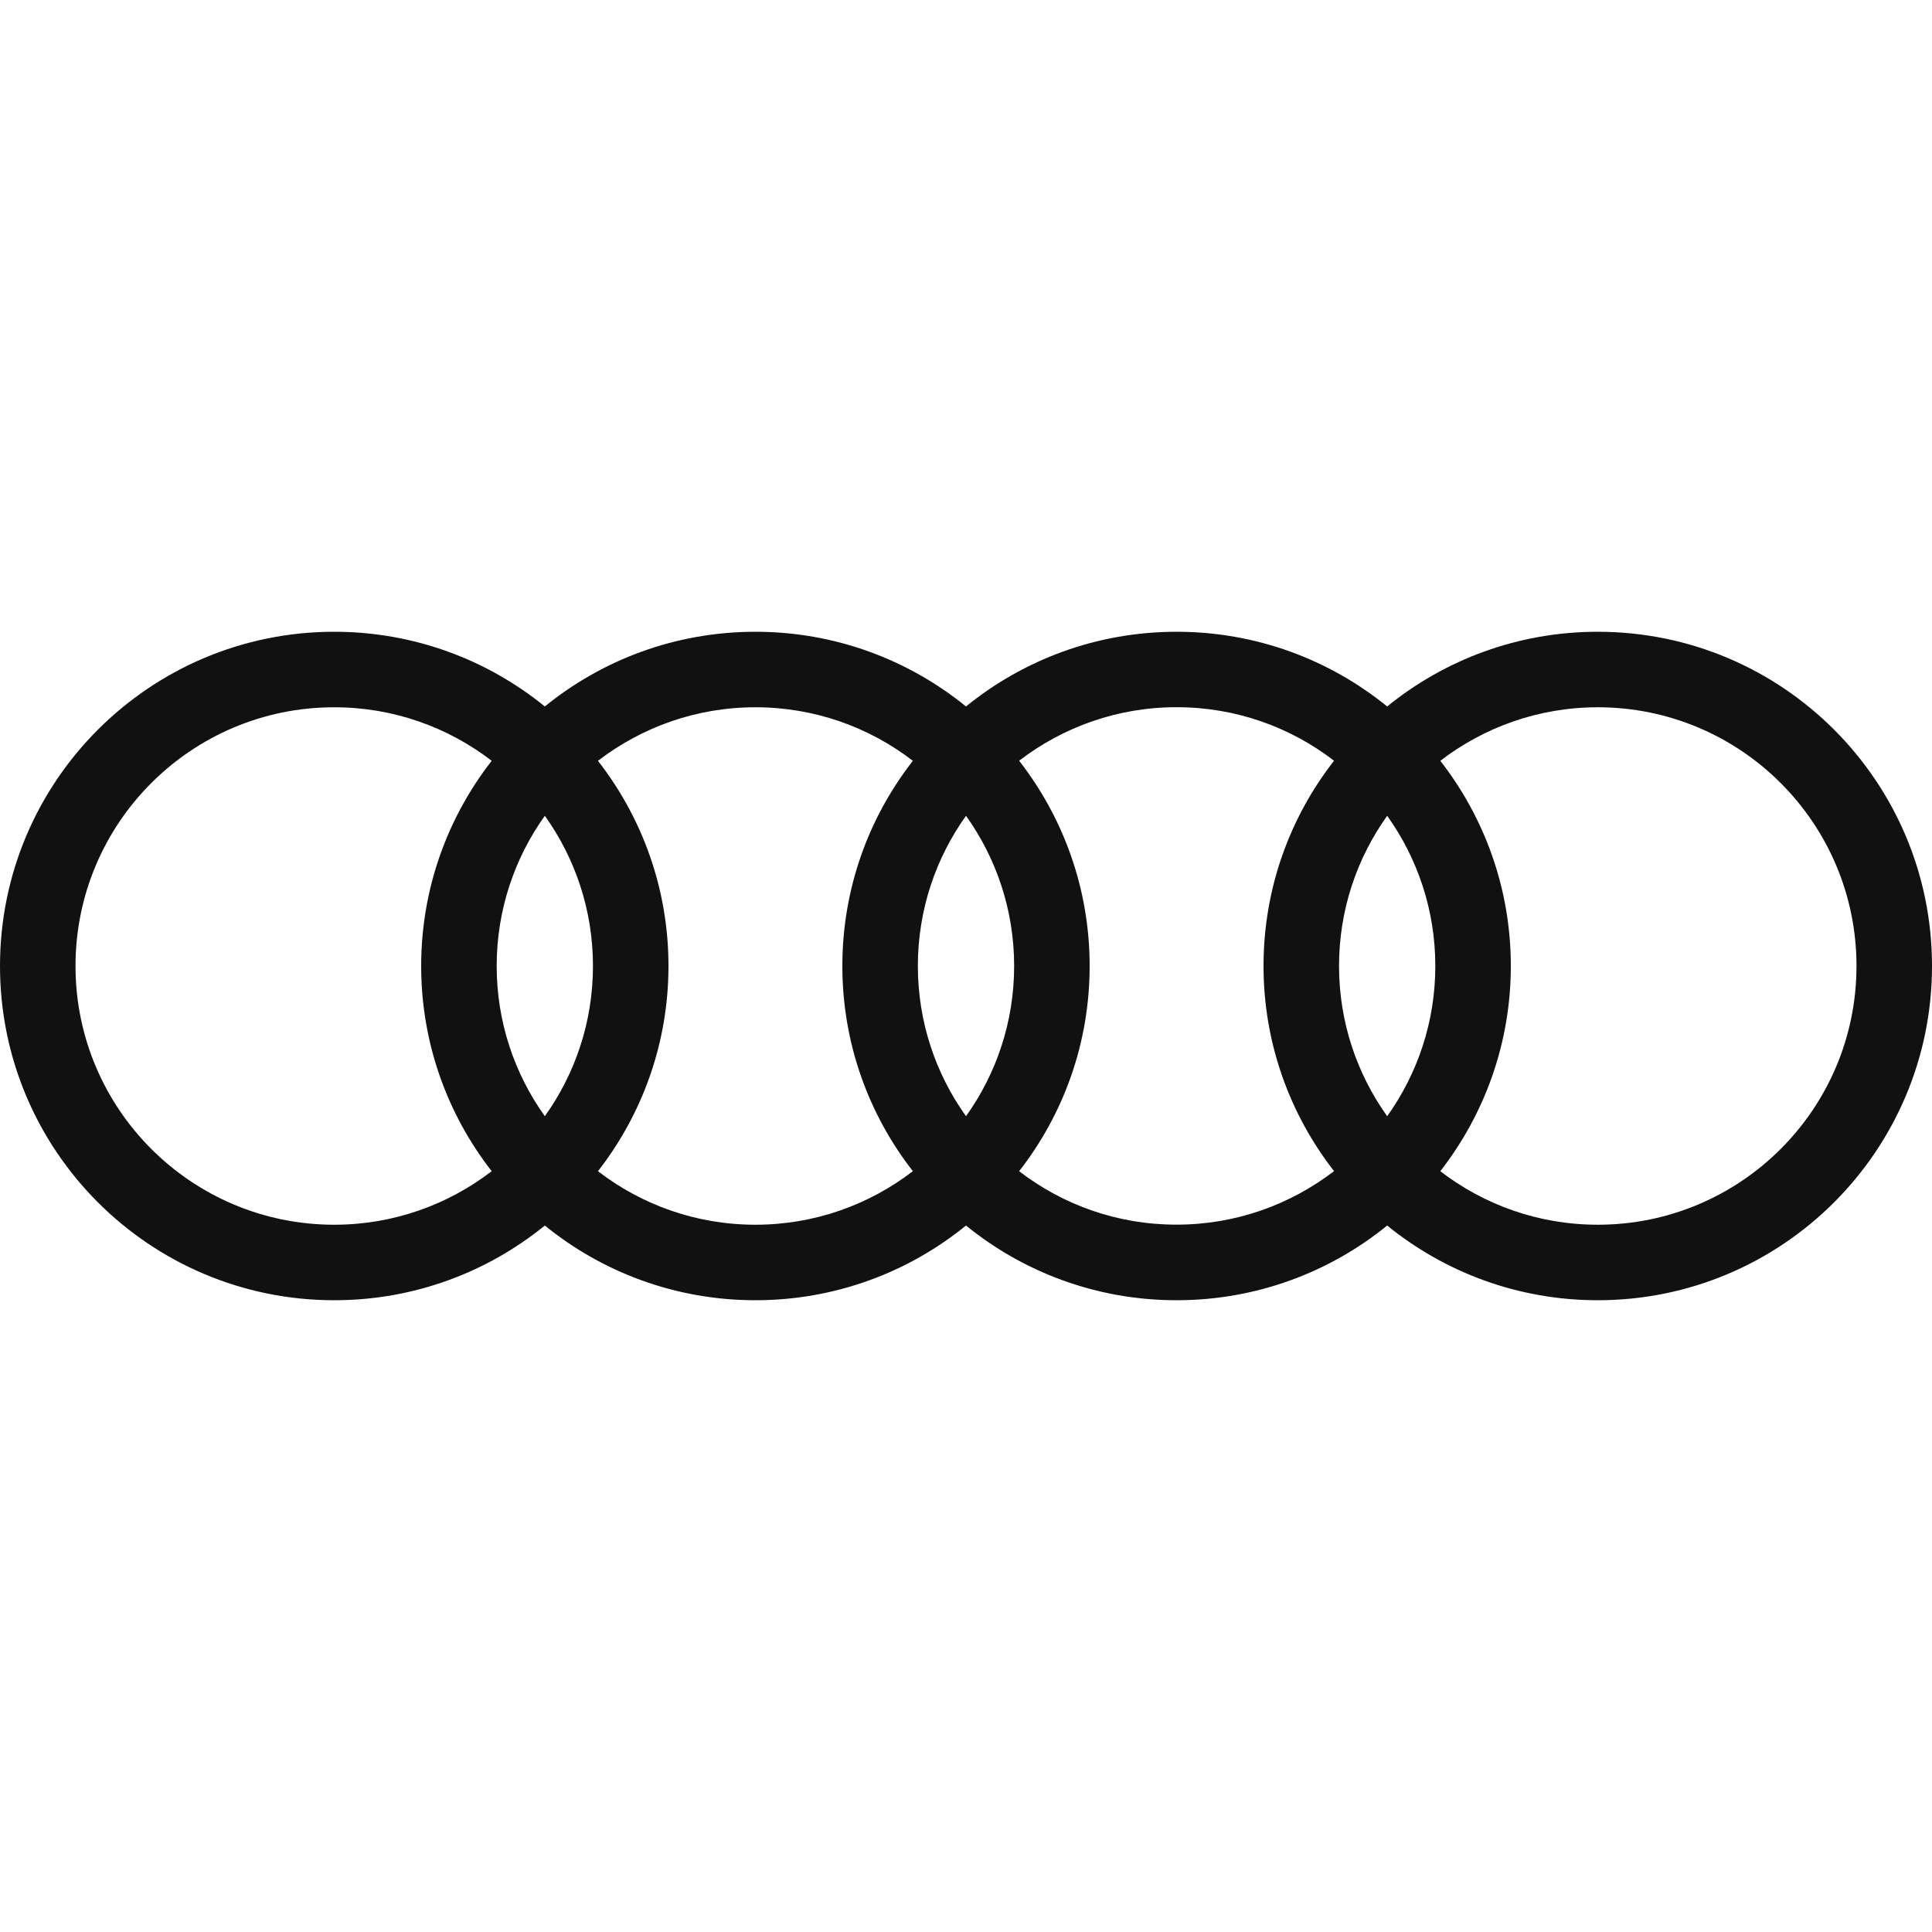
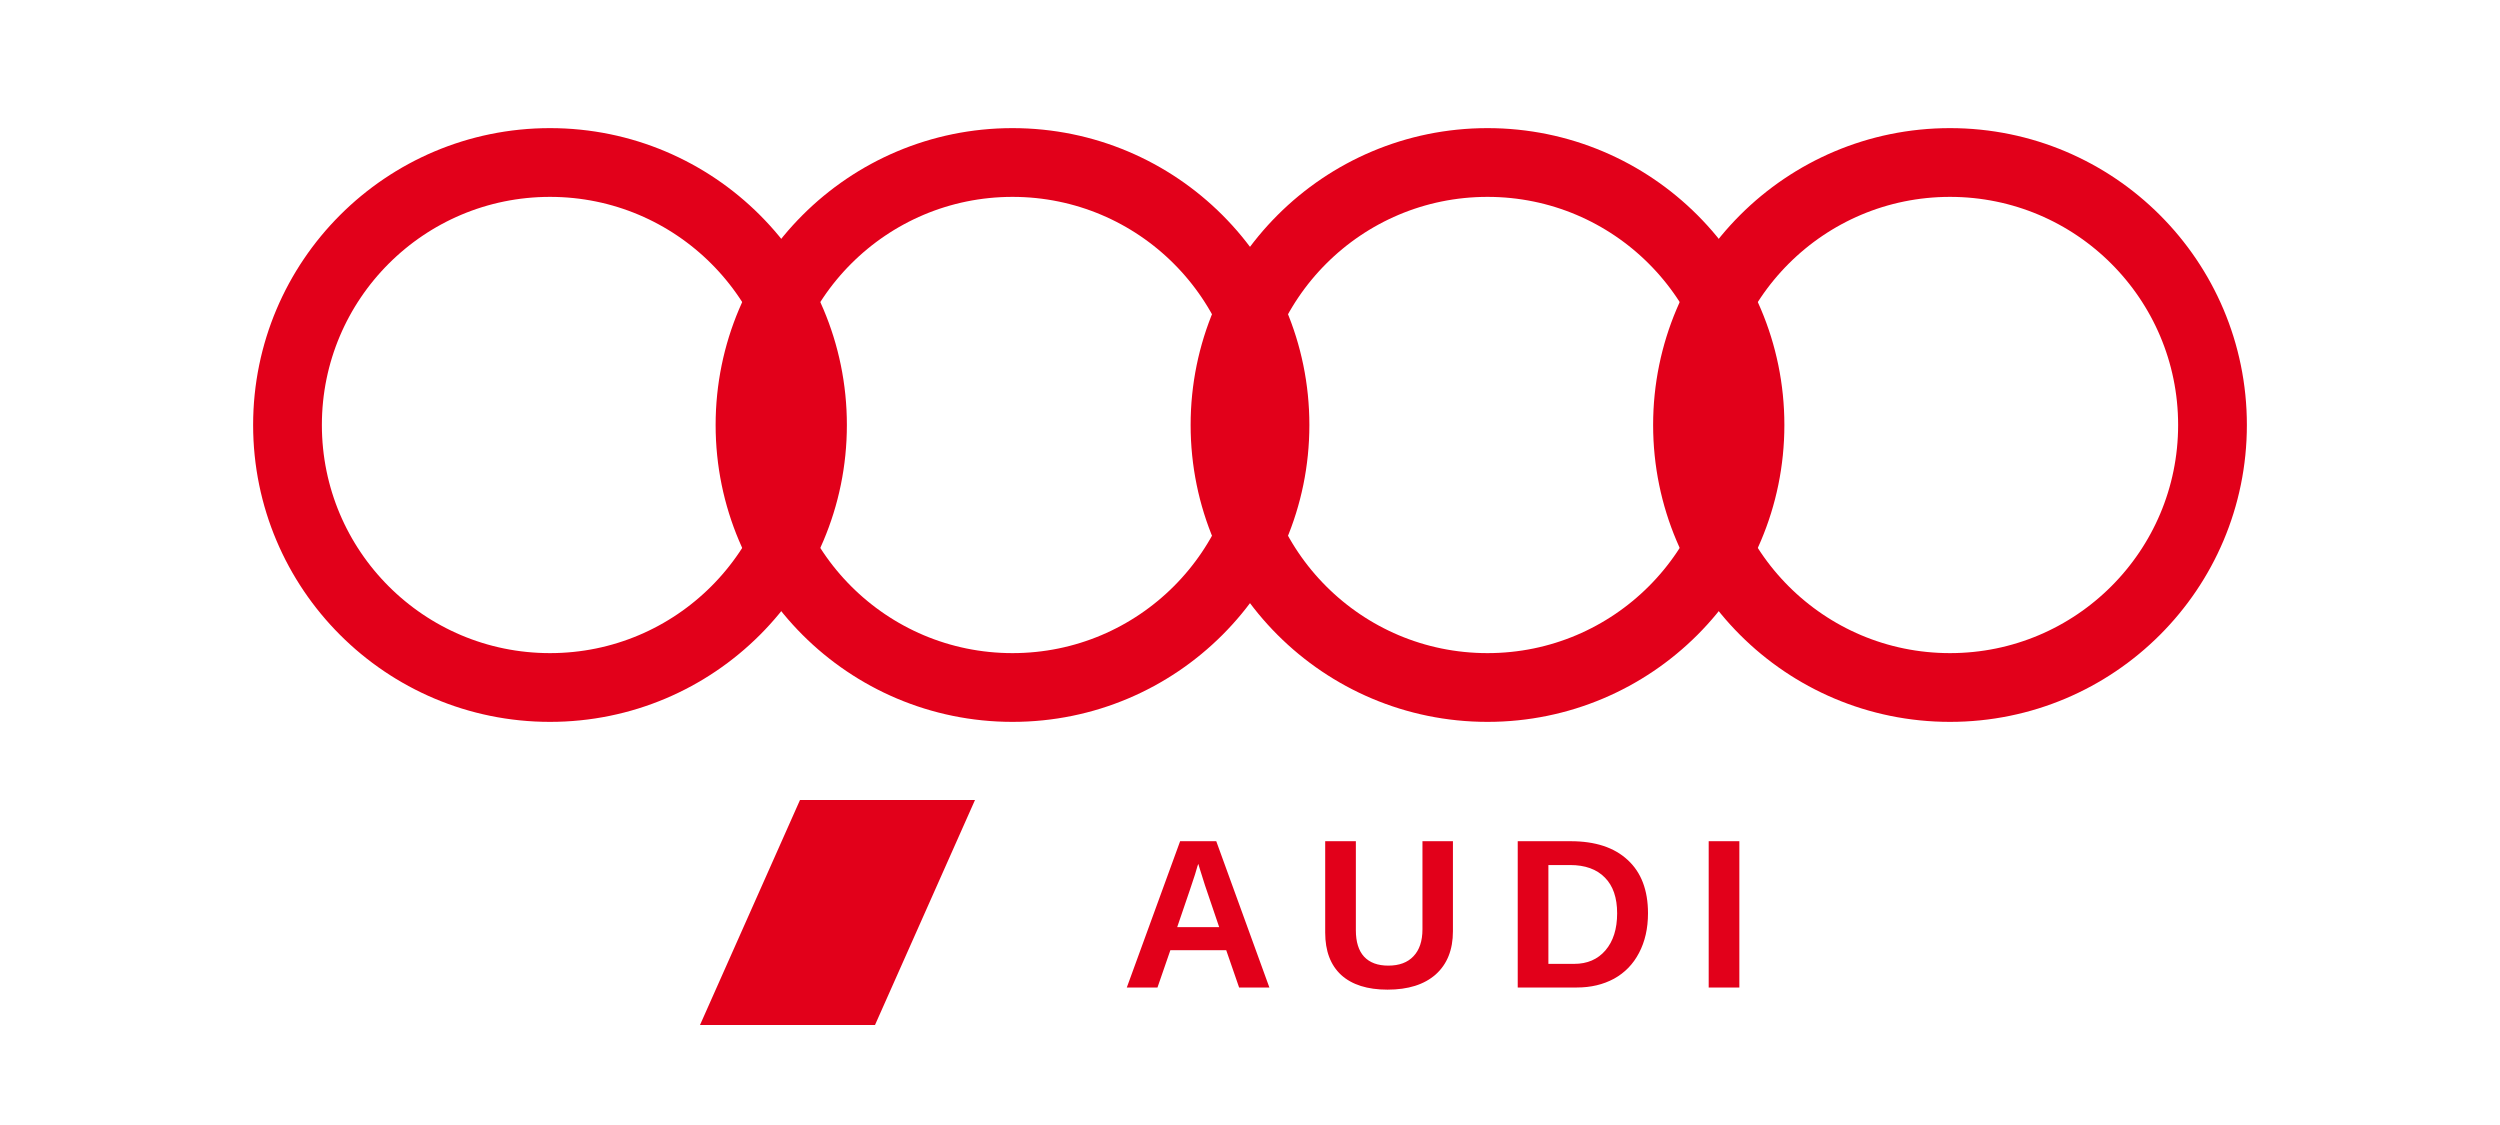
- <svg xmlns="http://www.w3.org/2000/svg" fill="#111111" role="img" viewBox="0 0 24 24">
-   <path d="M19.848,7.848c-0.992,0-1.902,0.348-2.616,0.928c-0.714-0.58-1.624-0.928-2.616-0.928 c-0.992,0-1.902,0.348-2.616,0.928c-0.714-0.58-1.624-0.928-2.616-0.928c-0.992,0-1.902,0.348-2.616,0.928 c-0.714-0.58-1.624-0.928-2.616-0.928C1.859,7.848,0,9.707,0,12s1.859,4.152,4.152,4.152c0.992,0,1.902-0.348,2.616-0.928 c0.714,0.58,1.624,0.928,2.616,0.928c0.992,0,1.902-0.348,2.616-0.928c0.714,0.58,1.624,0.928,2.616,0.928 c0.992,0,1.902-0.348,2.616-0.928c0.714,0.58,1.624,0.928,2.616,0.928C22.141,16.152,24,14.293,24,12S22.141,7.848,19.848,7.848z M17.232,13.866c-0.376-0.526-0.598-1.17-0.598-1.866c0-0.696,0.222-1.34,0.598-1.866c0.376,0.526,0.598,1.17,0.598,1.866 C17.83,12.696,17.608,13.34,17.232,13.866z M12,13.866c-0.376-0.526-0.598-1.17-0.598-1.866c0-0.696,0.222-1.34,0.598-1.866 c0.376,0.526,0.598,1.17,0.598,1.866C12.598,12.696,12.376,13.34,12,13.866z M6.768,13.866C6.392,13.34,6.17,12.696,6.17,12 c0-0.696,0.222-1.34,0.598-1.866C7.144,10.66,7.366,11.304,7.366,12C7.366,12.696,7.144,13.34,6.768,13.866z M0.938,12 c0-1.775,1.439-3.214,3.214-3.214c0.736,0,1.414,0.248,1.956,0.665C5.56,10.154,5.232,11.039,5.232,12 c0,0.961,0.328,1.846,0.876,2.549c-0.542,0.416-1.22,0.665-1.956,0.665C2.377,15.214,0.938,13.775,0.938,12z M7.428,14.549 C7.976,13.846,8.304,12.961,8.304,12c0-0.961-0.328-1.846-0.876-2.549c0.542-0.416,1.22-0.665,1.956-0.665 c0.736,0,1.414,0.248,1.956,0.665c-0.549,0.704-0.876,1.588-0.876,2.549c0,0.961,0.328,1.846,0.876,2.549 c-0.542,0.416-1.22,0.665-1.956,0.665C8.648,15.214,7.97,14.966,7.428,14.549z M12.66,14.549c0.549-0.704,0.876-1.588,0.876-2.549 c0-0.961-0.328-1.846-0.876-2.55c0.542-0.416,1.22-0.665,1.956-0.665s1.414,0.248,1.956,0.665 c-0.549,0.704-0.876,1.588-0.876,2.549c0,0.961,0.328,1.846,0.876,2.549c-0.542,0.416-1.22,0.665-1.956,0.665 C13.88,15.214,13.202,14.966,12.66,14.549z M19.848,15.214c-0.736,0-1.414-0.248-1.956-0.665c0.548-0.704,0.876-1.588,0.876-2.549 c0-0.961-0.328-1.846-0.876-2.549c0.542-0.416,1.22-0.665,1.956-0.665c1.775,0,3.214,1.439,3.214,3.214 S21.623,15.214,19.848,15.214z" />
+ <svg xmlns="http://www.w3.org/2000/svg" width="200" height="90" viewBox="0 0 200 90" role="img">
+   <g fill="none" stroke="#E2001A" stroke-width="5.5">
+     <circle cx="44" cy="34" r="21" />
+     <circle cx="81" cy="34" r="21" />
+     <circle cx="119" cy="34" r="21" />
+     <circle cx="156" cy="34" r="21" />
+   </g>
+   <polygon points="56,82 64,64 78,64 70,82" fill="#E2001A" />
+   <text x="115" y="79" text-anchor="middle" fill="#E2001A" font-family="Arial, Helvetica, sans-serif" font-weight="900" font-size="17" letter-spacing="3">AUDI</text>
</svg>
